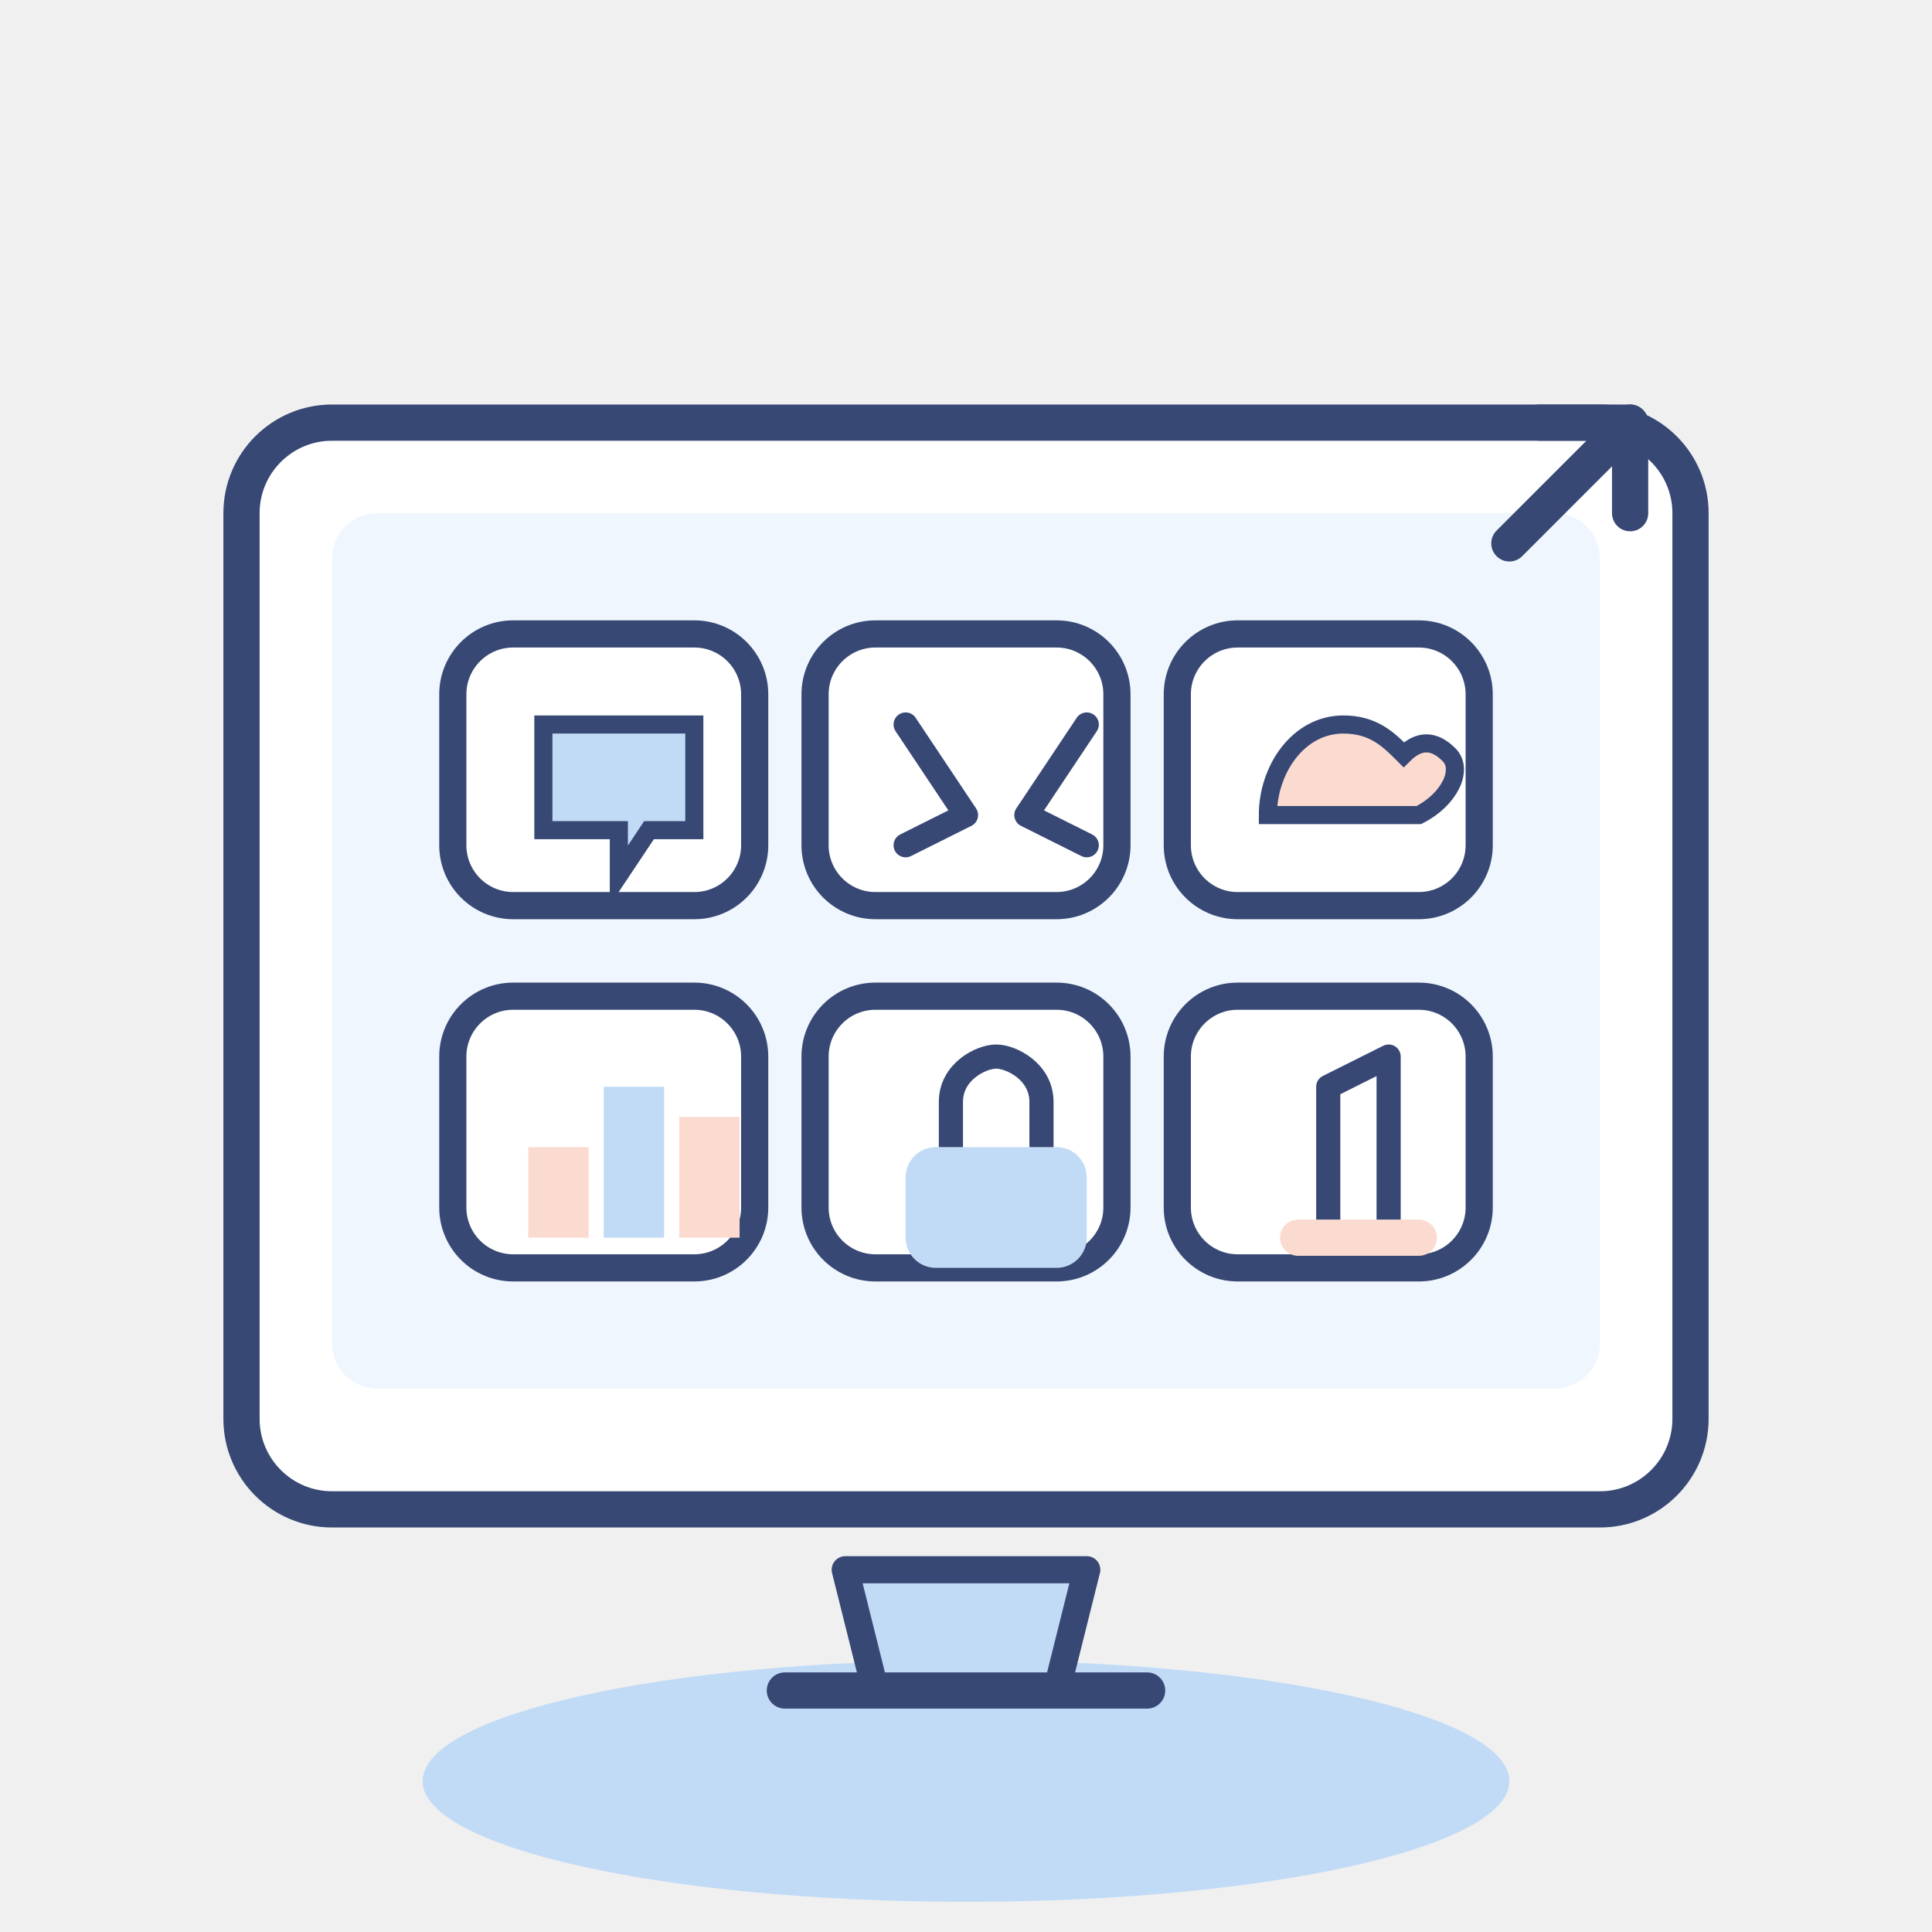
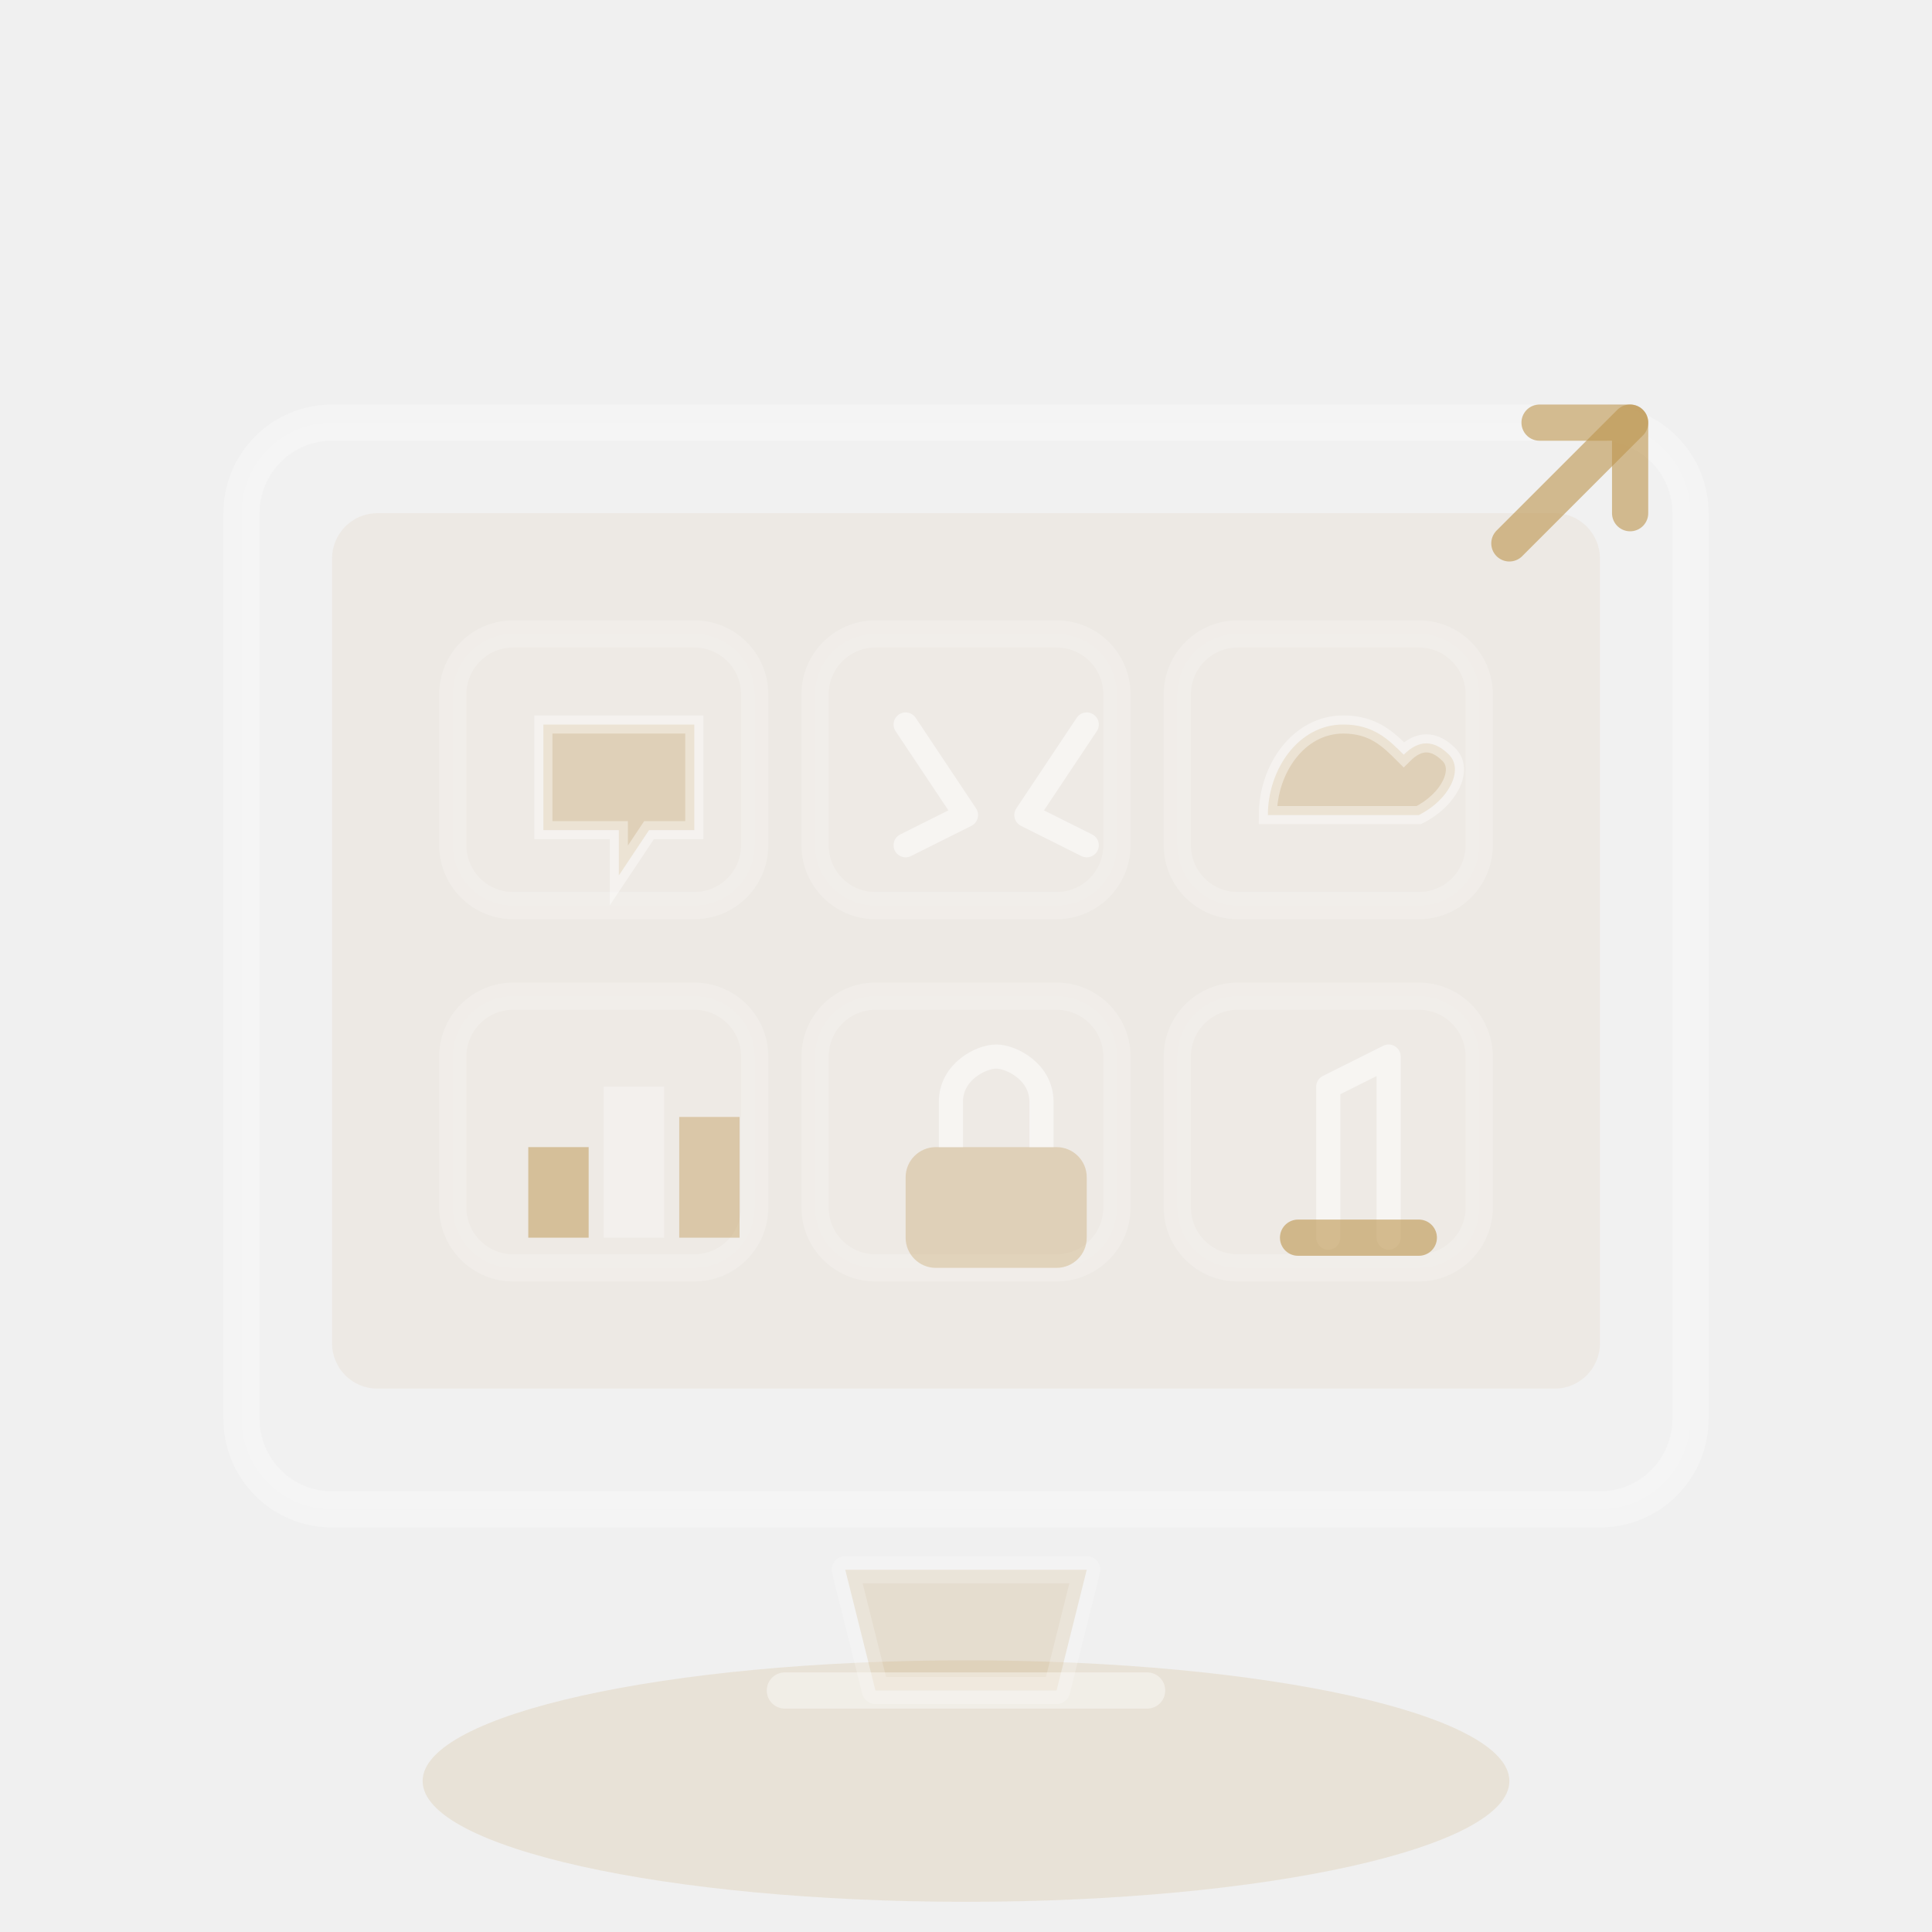
<svg xmlns="http://www.w3.org/2000/svg" width="64" height="64" viewBox="0 0 64 64" fill="none">
-   <ellipse cx="32" cy="59" rx="18" ry="4" fill="#C1DBF6" />
-   <path d="M28 52L36 52L35 56L29 56Z" fill="#C1DBF6" />
-   <path d="M26 56L38 56" stroke="#374874" stroke-width="1.2" stroke-linecap="round" />
-   <rect x="8" y="14" width="48" height="36" rx="3" fill="white" />
-   <rect x="8" y="14" width="48" height="36" rx="3" stroke="#374874" stroke-width="1.2" />
-   <rect x="11" y="17" width="42" height="29" rx="1.5" fill="#C1DBF6" opacity="0.25" />
-   <rect x="15" y="21" width="10" height="9" rx="2" fill="white" />
-   <rect x="15" y="21" width="10" height="9" rx="2" stroke="#374874" stroke-width="0.9" />
-   <rect x="27" y="21" width="10" height="9" rx="2" fill="white" />
-   <rect x="27" y="21" width="10" height="9" rx="2" stroke="#374874" stroke-width="0.9" />
-   <rect x="39" y="21" width="10" height="9" rx="2" fill="white" />
-   <rect x="39" y="21" width="10" height="9" rx="2" stroke="#374874" stroke-width="0.9" />
-   <rect x="15" y="33" width="10" height="9" rx="2" fill="white" />
-   <rect x="15" y="33" width="10" height="9" rx="2" stroke="#374874" stroke-width="0.9" />
-   <rect x="27" y="33" width="10" height="9" rx="2" fill="white" />
-   <rect x="27" y="33" width="10" height="9" rx="2" stroke="#374874" stroke-width="0.9" />
-   <rect x="39" y="33" width="10" height="9" rx="2" fill="white" />
-   <rect x="39" y="33" width="10" height="9" rx="2" stroke="#374874" stroke-width="0.9" />
-   <path d="M18 24L23 24L23 27.5L21.5 27.5L20.5 29L20.5 27.5L18 27.5Z" fill="#C1DBF6" stroke="#374874" stroke-width="0.6" />
-   <path d="M30 24L32 27L30 28" stroke="#374874" stroke-width="0.8" stroke-linecap="round" stroke-linejoin="round" fill="none" />
-   <path d="M36 24L34 27L36 28" stroke="#374874" stroke-width="0.8" stroke-linecap="round" stroke-linejoin="round" fill="none" />
-   <path d="M42 27C42 25.5 43 24 44.5 24C45.5 24 46 24.5 46.5 25C47 24.5 47.5 24.5 48 25C48.5 25.5 48 26.5 47 27L42 27Z" fill="#FBDBD0" stroke="#374874" stroke-width="0.6" />
-   <rect x="17.5" y="38" width="2" height="3" fill="#FBDBD0" />
-   <rect x="20" y="36" width="2" height="5" fill="#C1DBF6" />
-   <rect x="22.5" y="37" width="2" height="4" fill="#FBDBD0" />
-   <rect x="30" y="38" width="6" height="4" rx="1" fill="#C1DBF6" />
-   <path d="M31.5 38L31.5 36.5C31.5 35.5 32.5 35 33 35C33.5 35 34.5 35.5 34.5 36.5L34.5 38" stroke="#374874" stroke-width="0.8" fill="none" />
-   <path d="M44 41L44 36L46 35L46 41" stroke="#374874" stroke-width="0.8" stroke-linecap="round" stroke-linejoin="round" fill="none" />
-   <path d="M43 41L47 41" stroke="#FBDBD0" stroke-width="1.2" stroke-linecap="round" />
-   <path d="M28 52L36 52L35 56L29 56Z" stroke="#374874" stroke-width="0.9" stroke-linejoin="round" />
-   <path d="M50 18L54 14" stroke="#374874" stroke-width="1.2" stroke-linecap="round" />
-   <path d="M51 14L54 14L54 17" stroke="#374874" stroke-width="1.2" stroke-linecap="round" stroke-linejoin="round" />
+   <ellipse cx="32" cy="59" rx="18" ry="4" fill="rgba(188,148,78,0.15)" />
+   <path d="M28 52L36 52L35 56L29 56Z" fill="rgba(188,148,78,0.2)" />
+   <path d="M26 56L38 56" stroke="rgba(255,255,255,0.4)" stroke-width="1.2" stroke-linecap="round" />
+   <rect x="8" y="14" width="48" height="36" rx="3" fill="rgba(255,255,255,0.06)" />
+   <rect x="8" y="14" width="48" height="36" rx="3" stroke="rgba(255,255,255,0.25)" stroke-width="1.2" />
+   <rect x="11" y="17" width="42" height="29" rx="1.5" fill="rgba(188,148,78,0.08)" />
+   <rect x="15" y="21" width="10" height="9" rx="2" fill="rgba(255,255,255,0.04)" />
+   <rect x="15" y="21" width="10" height="9" rx="2" stroke="rgba(255,255,255,0.2)" stroke-width="0.9" />
+   <rect x="27" y="21" width="10" height="9" rx="2" fill="rgba(255,255,255,0.04)" />
+   <rect x="27" y="21" width="10" height="9" rx="2" stroke="rgba(255,255,255,0.2)" stroke-width="0.9" />
+   <rect x="39" y="21" width="10" height="9" rx="2" fill="rgba(255,255,255,0.04)" />
+   <rect x="39" y="21" width="10" height="9" rx="2" stroke="rgba(255,255,255,0.2)" stroke-width="0.9" />
+   <rect x="15" y="33" width="10" height="9" rx="2" fill="rgba(255,255,255,0.04)" />
+   <rect x="15" y="33" width="10" height="9" rx="2" stroke="rgba(255,255,255,0.2)" stroke-width="0.9" />
+   <rect x="27" y="33" width="10" height="9" rx="2" fill="rgba(255,255,255,0.04)" />
+   <rect x="27" y="33" width="10" height="9" rx="2" stroke="rgba(255,255,255,0.2)" stroke-width="0.9" />
+   <rect x="39" y="33" width="10" height="9" rx="2" fill="rgba(255,255,255,0.04)" />
+   <rect x="39" y="33" width="10" height="9" rx="2" stroke="rgba(255,255,255,0.2)" stroke-width="0.9" />
+   <path d="M18 24L23 24L23 27.5L21.5 27.5L20.5 29L20.5 27.5L18 27.5Z" fill="rgba(188,148,78,0.3)" stroke="rgba(255,255,255,0.4)" stroke-width="0.6" />
+   <path d="M30 24L32 27L30 28" stroke="rgba(255,255,255,0.5)" stroke-width="0.8" stroke-linecap="round" stroke-linejoin="round" fill="none" />
+   <path d="M36 24L34 27L36 28" stroke="rgba(255,255,255,0.5)" stroke-width="0.8" stroke-linecap="round" stroke-linejoin="round" fill="none" />
+   <path d="M42 27C42 25.5 43 24 44.5 24C45.5 24 46 24.5 46.5 25C47 24.5 47.5 24.5 48 25C48.5 25.5 48 26.5 47 27L42 27Z" fill="rgba(188,148,78,0.3)" stroke="rgba(255,255,255,0.4)" stroke-width="0.6" />
+   <rect x="17.5" y="38" width="2" height="3" fill="rgba(188,148,78,0.5)" />
+   <rect x="20" y="36" width="2" height="5" fill="rgba(255,255,255,0.3)" />
+   <rect x="22.5" y="37" width="2" height="4" fill="rgba(188,148,78,0.4)" />
+   <rect x="30" y="38" width="6" height="4" rx="1" fill="rgba(188,148,78,0.3)" />
+   <path d="M31.5 38L31.5 36.5C31.5 35.5 32.5 35 33 35C33.5 35 34.5 35.5 34.5 36.5L34.5 38" stroke="rgba(255,255,255,0.5)" stroke-width="0.8" fill="none" />
+   <path d="M44 41L44 36L46 35L46 41" stroke="rgba(255,255,255,0.5)" stroke-width="0.8" stroke-linecap="round" stroke-linejoin="round" fill="none" />
+   <path d="M43 41L47 41" stroke="rgba(188,148,78,0.6)" stroke-width="1.2" stroke-linecap="round" />
+   <path d="M28 52L36 52L35 56L29 56Z" stroke="rgba(255,255,255,0.2)" stroke-width="0.9" stroke-linejoin="round" />
+   <path d="M50 18L54 14" stroke="rgba(188,148,78,0.6)" stroke-width="1.2" stroke-linecap="round" />
+   <path d="M51 14L54 14L54 17" stroke="rgba(188,148,78,0.6)" stroke-width="1.2" stroke-linecap="round" stroke-linejoin="round" />
</svg>
